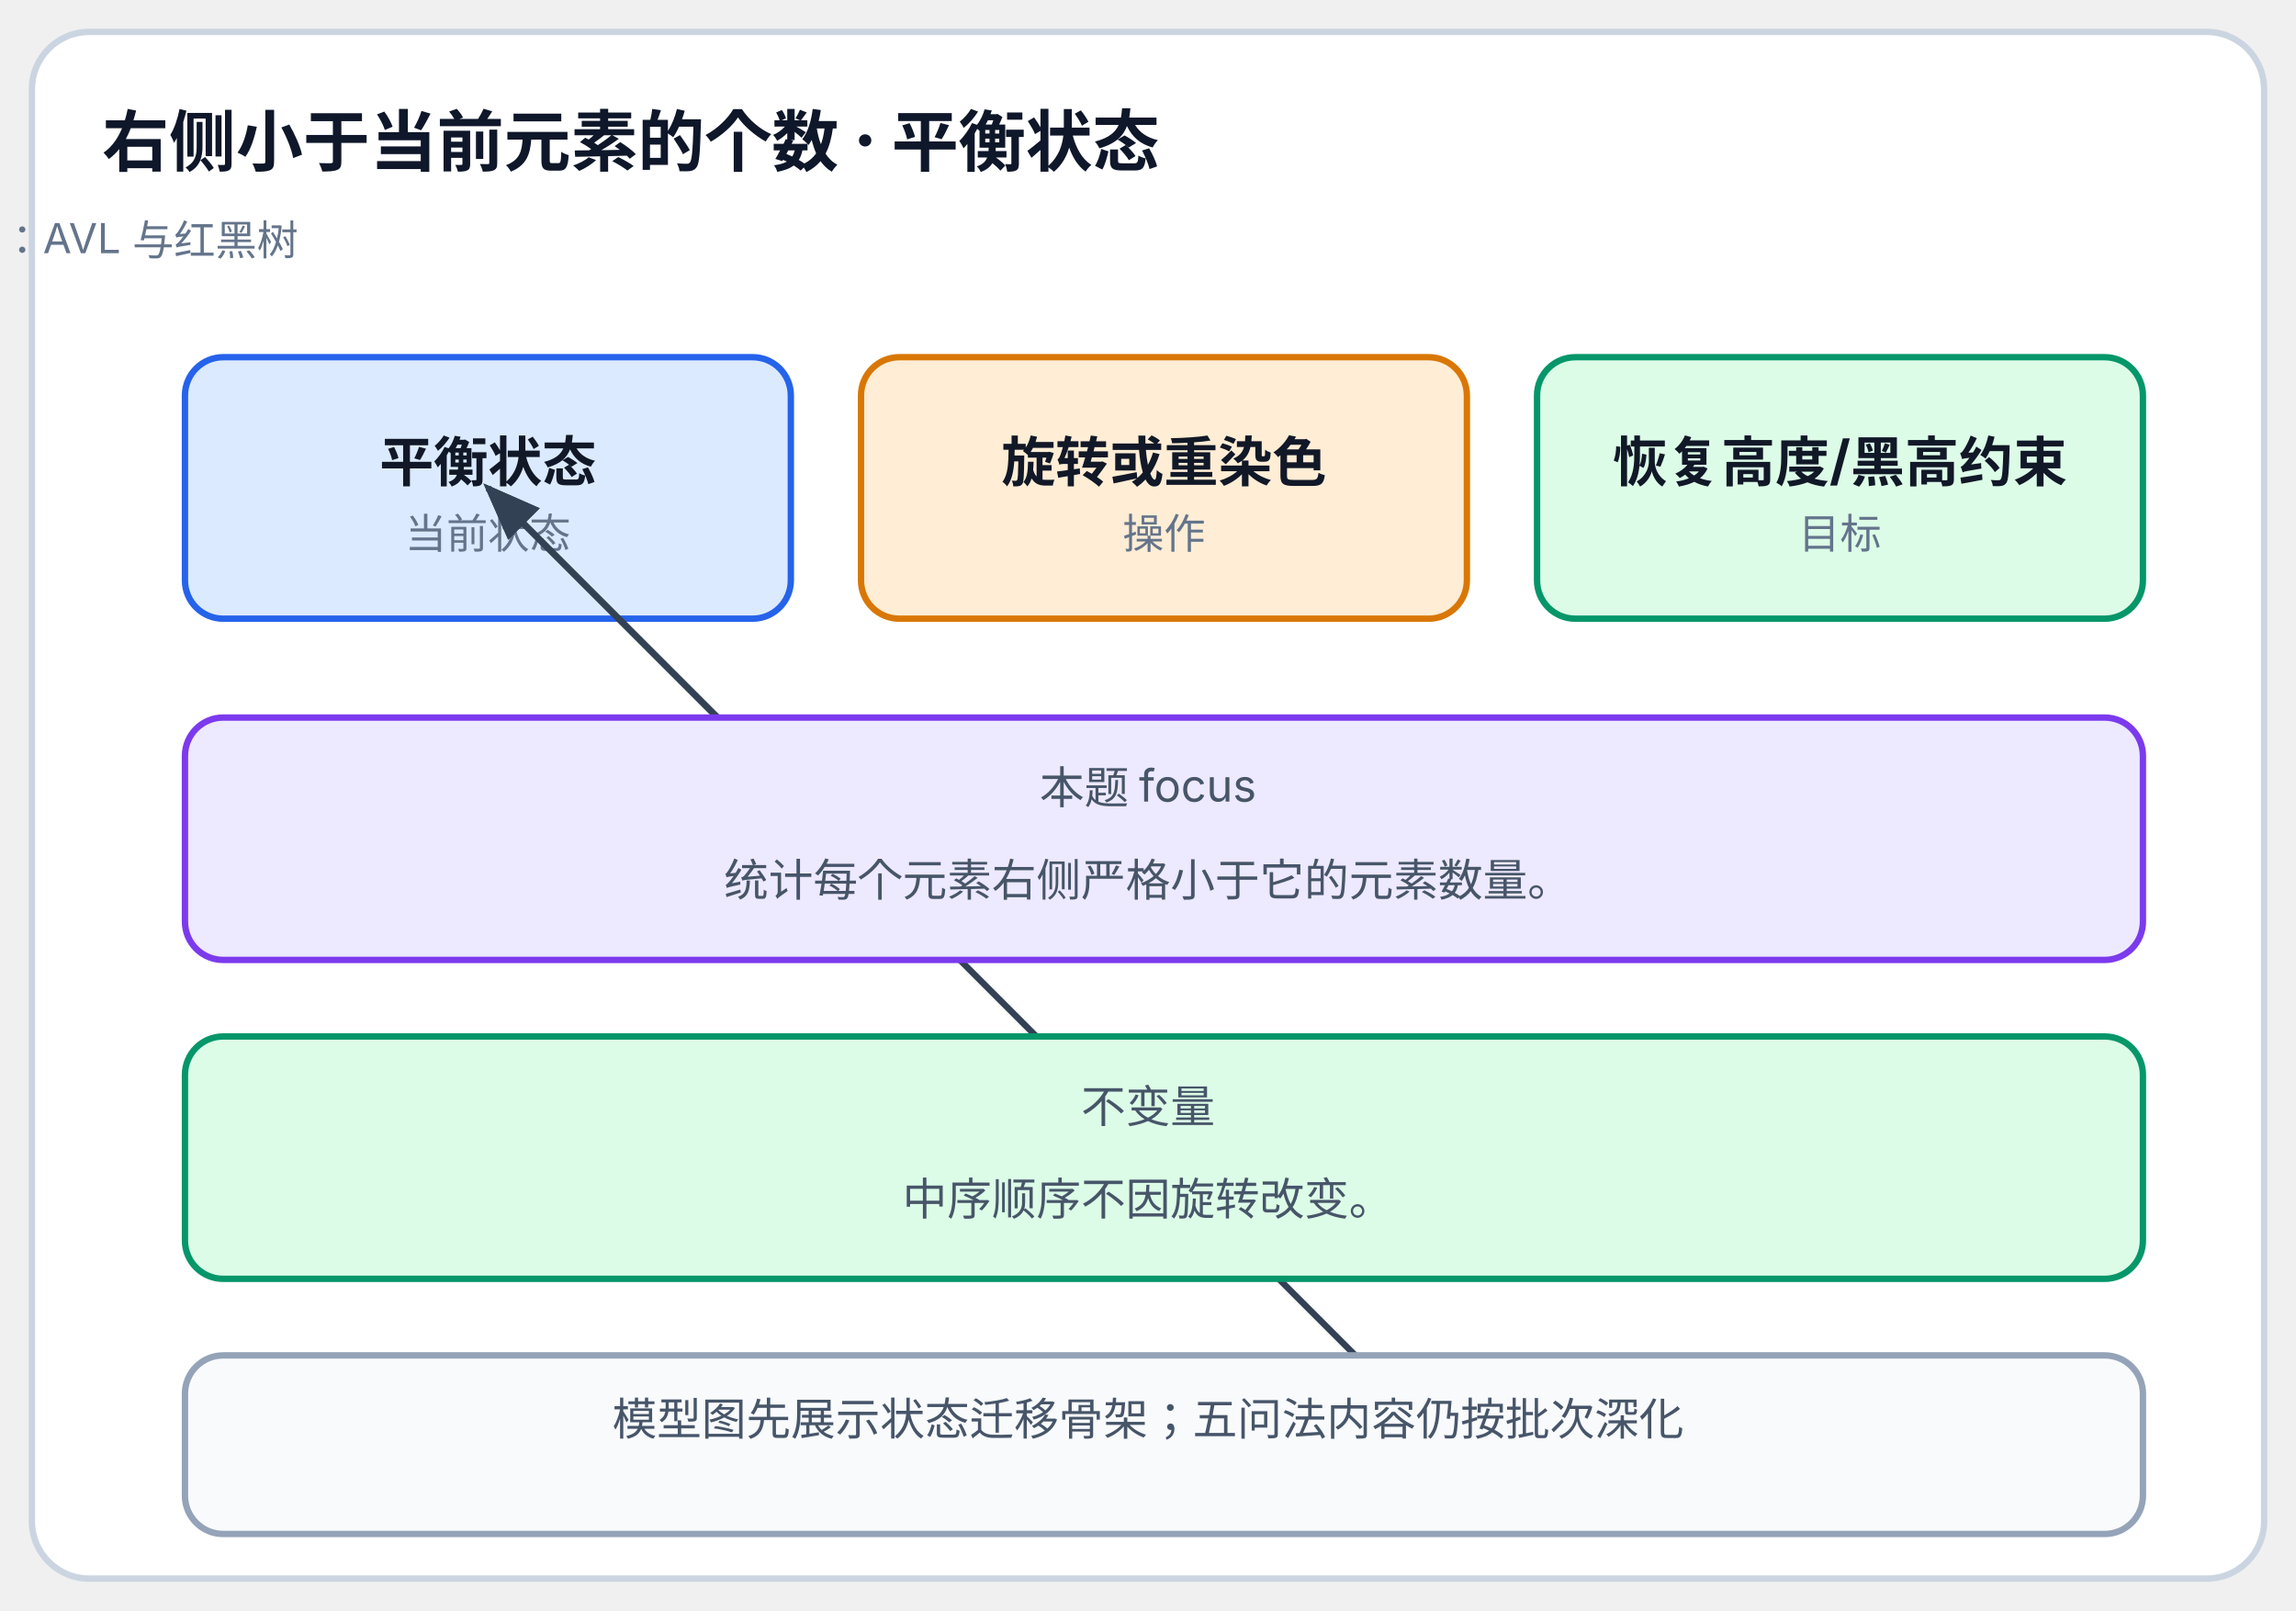
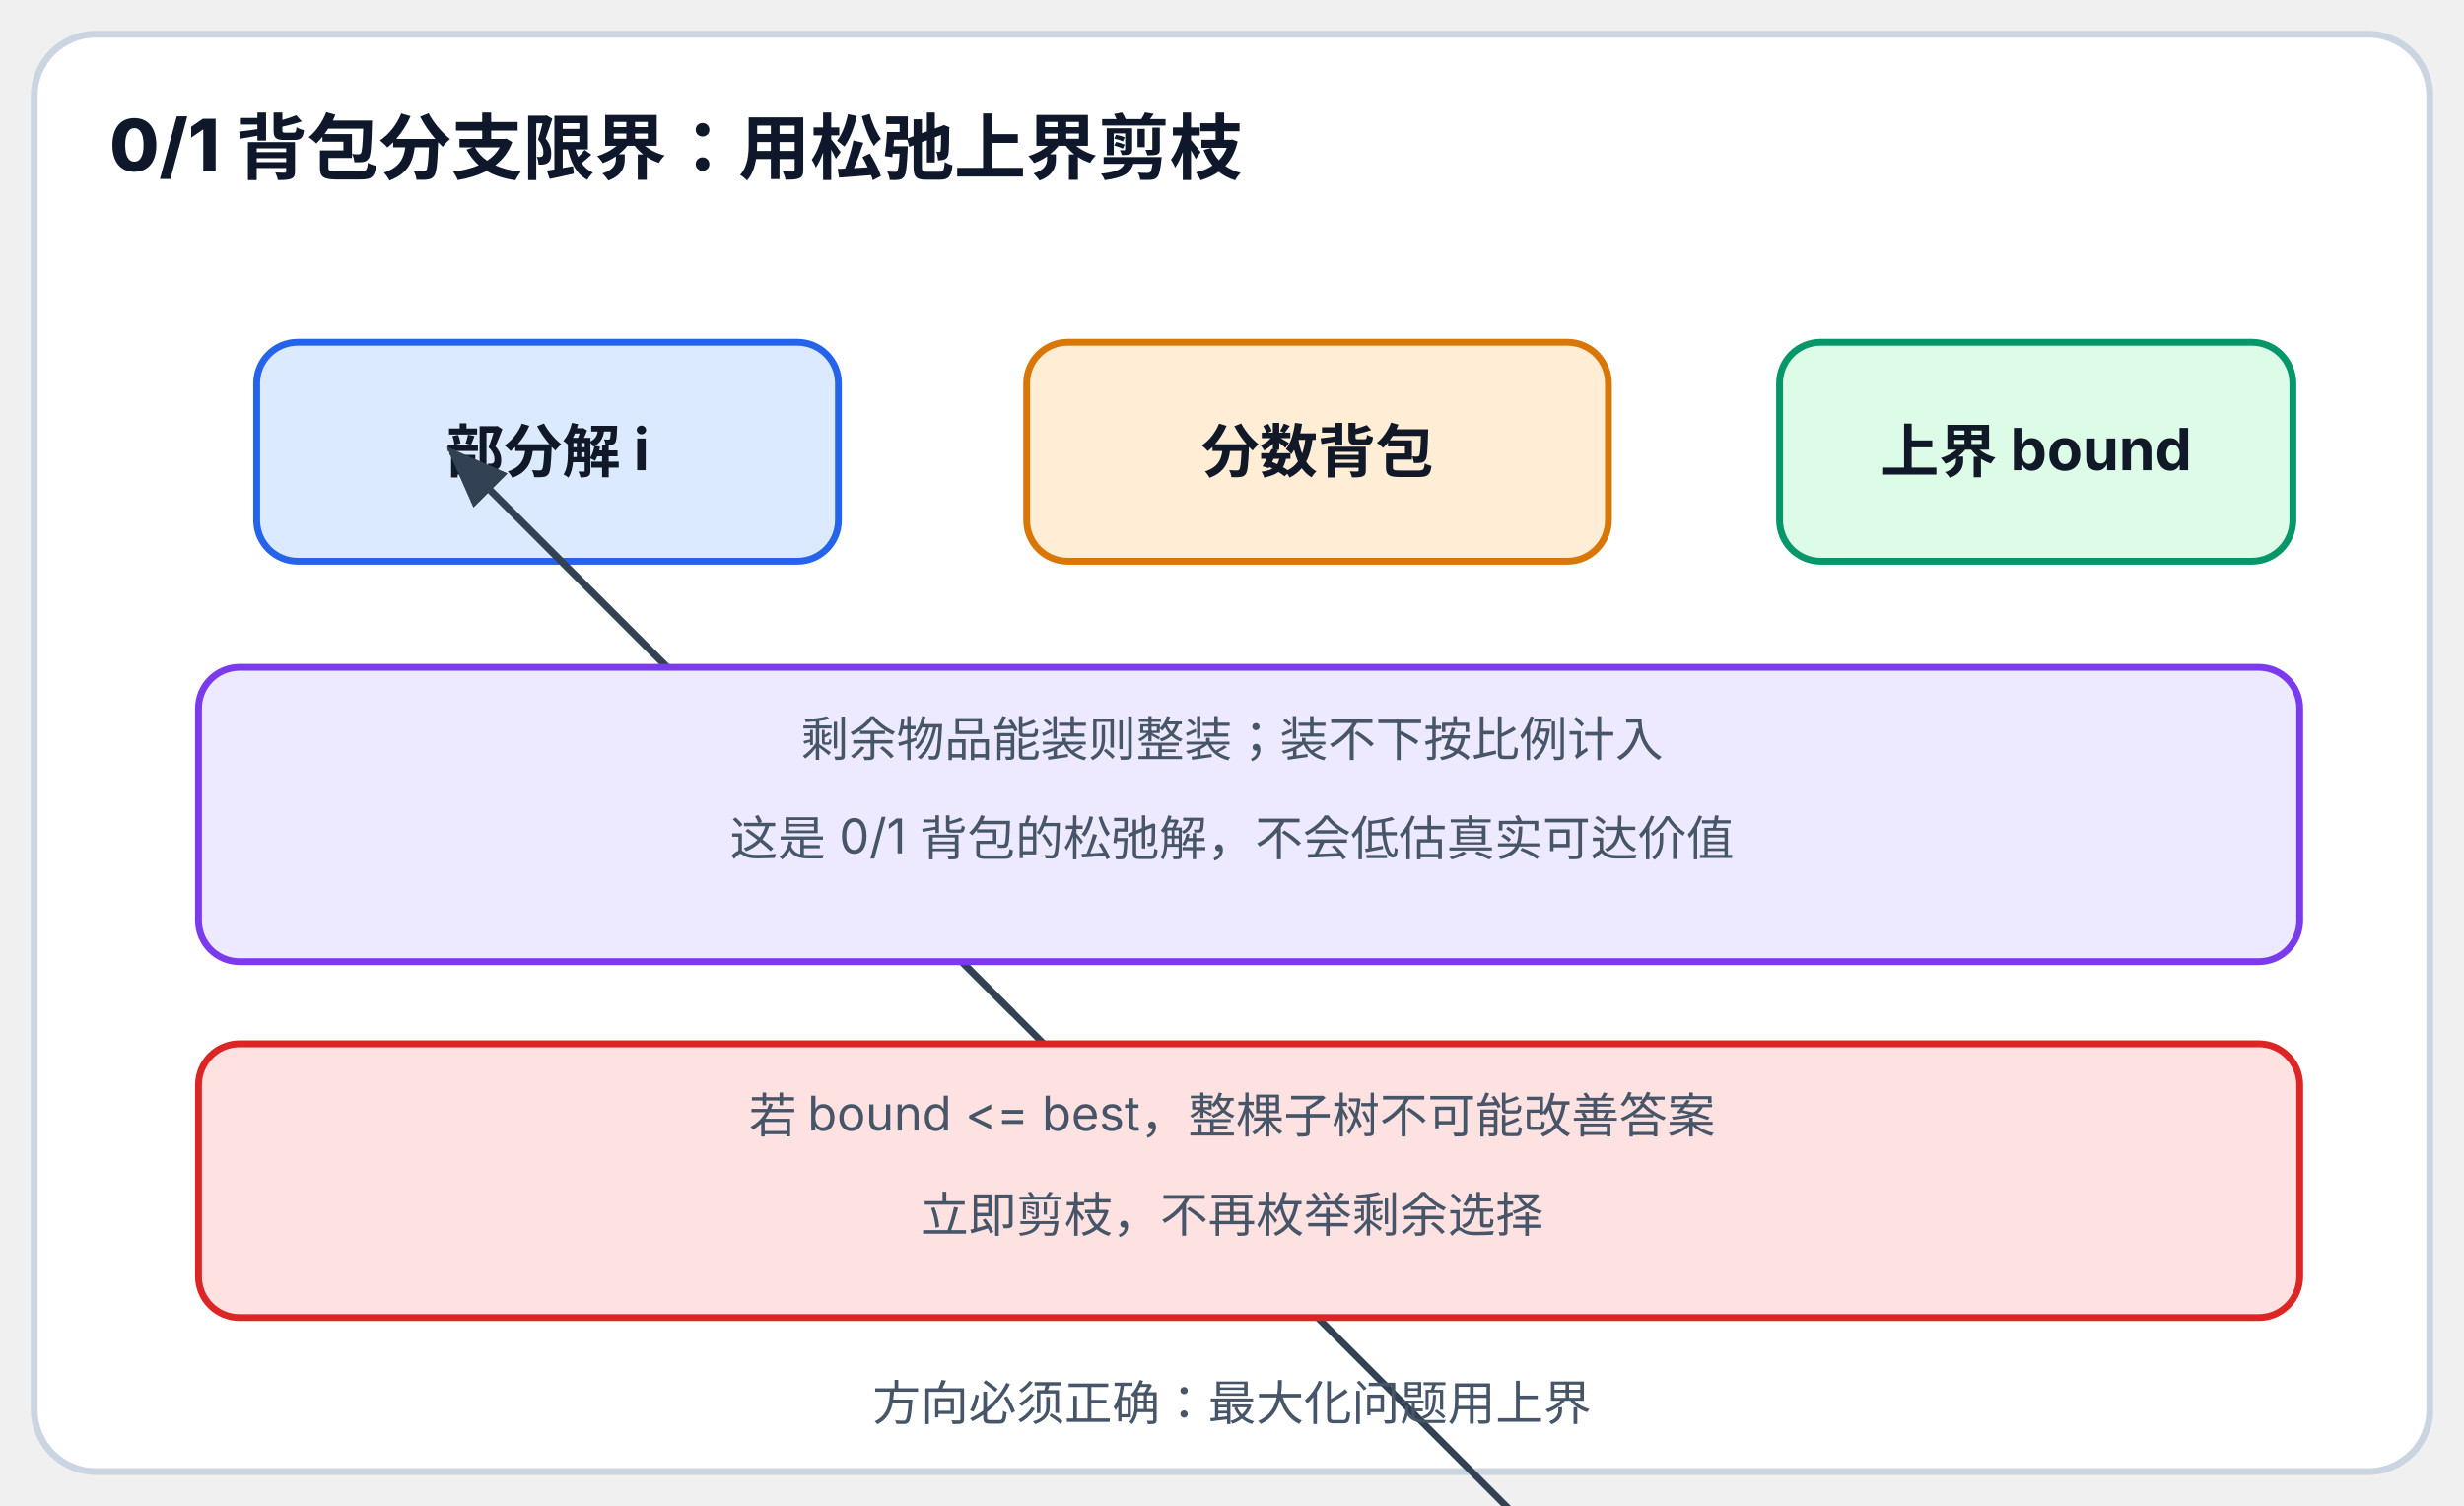
- <svg xmlns="http://www.w3.org/2000/svg" viewBox="0 0 720 505" role="img" aria-labelledby="t d">
+ <svg xmlns="http://www.w3.org/2000/svg" viewBox="0 0 720 440" role="img" aria-labelledby="t d">
  <defs>
    <marker id="arrow" markerWidth="9" markerHeight="7" refX="8" refY="3.5" orient="auto">
      <path d="M0,0 L9,3.5 L0,7 Z" fill="#334155" />
    </marker>
    <marker id="blue-arrow" markerWidth="9" markerHeight="7" refX="8" refY="3.5" orient="auto">
      <path d="M0,0 L9,3.5 L0,7 Z" fill="#2563eb" />
    </marker>
    <marker id="green-arrow" markerWidth="9" markerHeight="7" refX="8" refY="3.5" orient="auto">
      <path d="M0,0 L9,3.5 L0,7 Z" fill="#059669" />
    </marker>
    <marker id="red-arrow" markerWidth="9" markerHeight="7" refX="8" refY="3.5" orient="auto">
      <path d="M0,0 L9,3.5 L0,7 Z" fill="#dc2626" />
    </marker>
  </defs>
  <style>
.panel{fill:#fff;stroke:#cbd5e1;stroke-width:2}
.box{stroke-width:2}
.plain{fill:#f8fafc;stroke:#94a3b8}
.blue{fill:#dbeafe;stroke:#2563eb}
.green{fill:#dcfce7;stroke:#059669}
.orange{fill:#ffedd5;stroke:#d97706}
.red{fill:#fee2e2;stroke:#dc2626}
.purple{fill:#ede9fe;stroke:#7c3aed}
.line{stroke:#64748b;stroke-width:2;fill:none}
.arrow{stroke:#334155;stroke-width:2;fill:none;marker-end:url(#arrow)}
.flow{stroke:#2563eb;stroke-width:3;fill:none;marker-end:url(#blue-arrow)}
.bad{stroke:#dc2626;stroke-width:3;fill:none;marker-end:url(#red-arrow)}
.good{stroke:#059669;stroke-width:3;fill:none;marker-end:url(#green-arrow)}
.t{font-family:-apple-system,BlinkMacSystemFont,'Segoe UI','Noto Sans SC','PingFang SC',sans-serif;font-size:17px;fill:#111827;text-anchor:middle;font-weight:650}
.s{font-family:-apple-system,BlinkMacSystemFont,'Segoe UI','Noto Sans SC','PingFang SC',sans-serif;font-size:14px;fill:#475569;text-anchor:middle}
.small{font-family:-apple-system,BlinkMacSystemFont,'Segoe UI','Noto Sans SC','PingFang SC',sans-serif;font-size:13px;fill:#64748b;text-anchor:middle}
.axis{stroke:#94a3b8;stroke-width:2}
.title{font-family:-apple-system,BlinkMacSystemFont,'Segoe UI','Noto Sans SC',sans-serif;font-size:21px;fill:#0f172a;text-anchor:start;font-weight:800}
</style>
-   <rect class="panel" x="10" y="10" width="700" height="485" rx="18" />
-   <text class="title" x="32" y="52">右侧小于当前元素的个数 · 平衡状态</text>
-   <text class="small" x="34" y="80">模型：AVL 与红黑树</text>
-   <rect class="box blue" x="58" y="112" width="190" height="82" rx="12" />
-   <text class="t" x="153.0" y="151.0">平衡状态</text>
-   <text class="small" x="153.0" y="172.0">当前状态</text>
-   <rect class="box orange" x="270" y="112" width="190" height="82" rx="12" />
-   <text class="t" x="365.0" y="151.0">旋转或重染色</text>
-   <text class="small" x="365.0" y="172.0">操作</text>
-   <rect class="box green" x="482" y="112" width="190" height="82" rx="12" />
-   <text class="t" x="577.0" y="151.0">恢复高度/黑高约束</text>
-   <text class="small" x="577.0" y="172.0">目标</text>
-   <path class="arrow" d="M248,248 L153,153" />
-   <path class="arrow" d="M460,460 L153,153" />
-   <rect class="box purple" x="58" y="225" width="614" height="76" rx="12" />
-   <text class="s" x="360" y="252">本题 focus</text>
-   <text class="s" x="360" y="281">统计每个元素右侧严格小于它的元素数量。</text>
-   <rect class="box green" x="58" y="325" width="614" height="76" rx="12" />
-   <text class="s" x="360" y="352">不变量</text>
-   <text class="s" x="360" y="381">中序顺序不因旋转改变。</text>
-   <rect class="box plain" x="58" y="425" width="614" height="56" rx="12" />
-   <text class="s" x="360" y="450">模型图先展示状态迁移骨架；五问法内容仍按批次深化</text>
+   <rect class="panel" x="10" y="10" width="700" height="420" rx="18" />
+   <text class="title" x="32" y="50">0/1 背包分支限界：用松弛上界剪枝</text>
+   <rect class="box blue" x="75" y="100" width="170" height="64" rx="12" />
+   <text class="t" x="160.0" y="138.0">部分解 i</text>
+   <rect class="box orange" x="300" y="100" width="170" height="64" rx="12" />
+   <text class="t" x="385.0" y="138.0">分数背包</text>
+   <rect class="box green" x="520" y="100" width="150" height="64" rx="12" />
+   <text class="t" x="595.0" y="138.0">上界 bound</text>
+   <path class="arrow" d="M245,245 L132,132 L296,296 L132,132" />
+   <path class="arrow" d="M470,470 L132,132 L516,516 L132,132" />
+   <rect class="box purple" x="58" y="195" width="614" height="86" rx="12" />
+   <text class="s" x="360" y="221">剩余物品能装则整装；装不下按比例计入</text>
+   <text class="s" x="360" y="250">这是 0/1 背包的松弛解，不会低估真实可达价值</text>
+   <rect class="box red" x="58" y="305" width="614" height="80" rx="12" />
+   <text class="s" x="360" y="331">若 bound &lt;= best，整棵子树不可能改善答案</text>
+   <text class="s" x="360" y="360">立即剪枝，不再枚举剩余选择</text>
+   <text class="s" x="360" y="415">方向必须正确：最大化问题用上界</text>
</svg>
